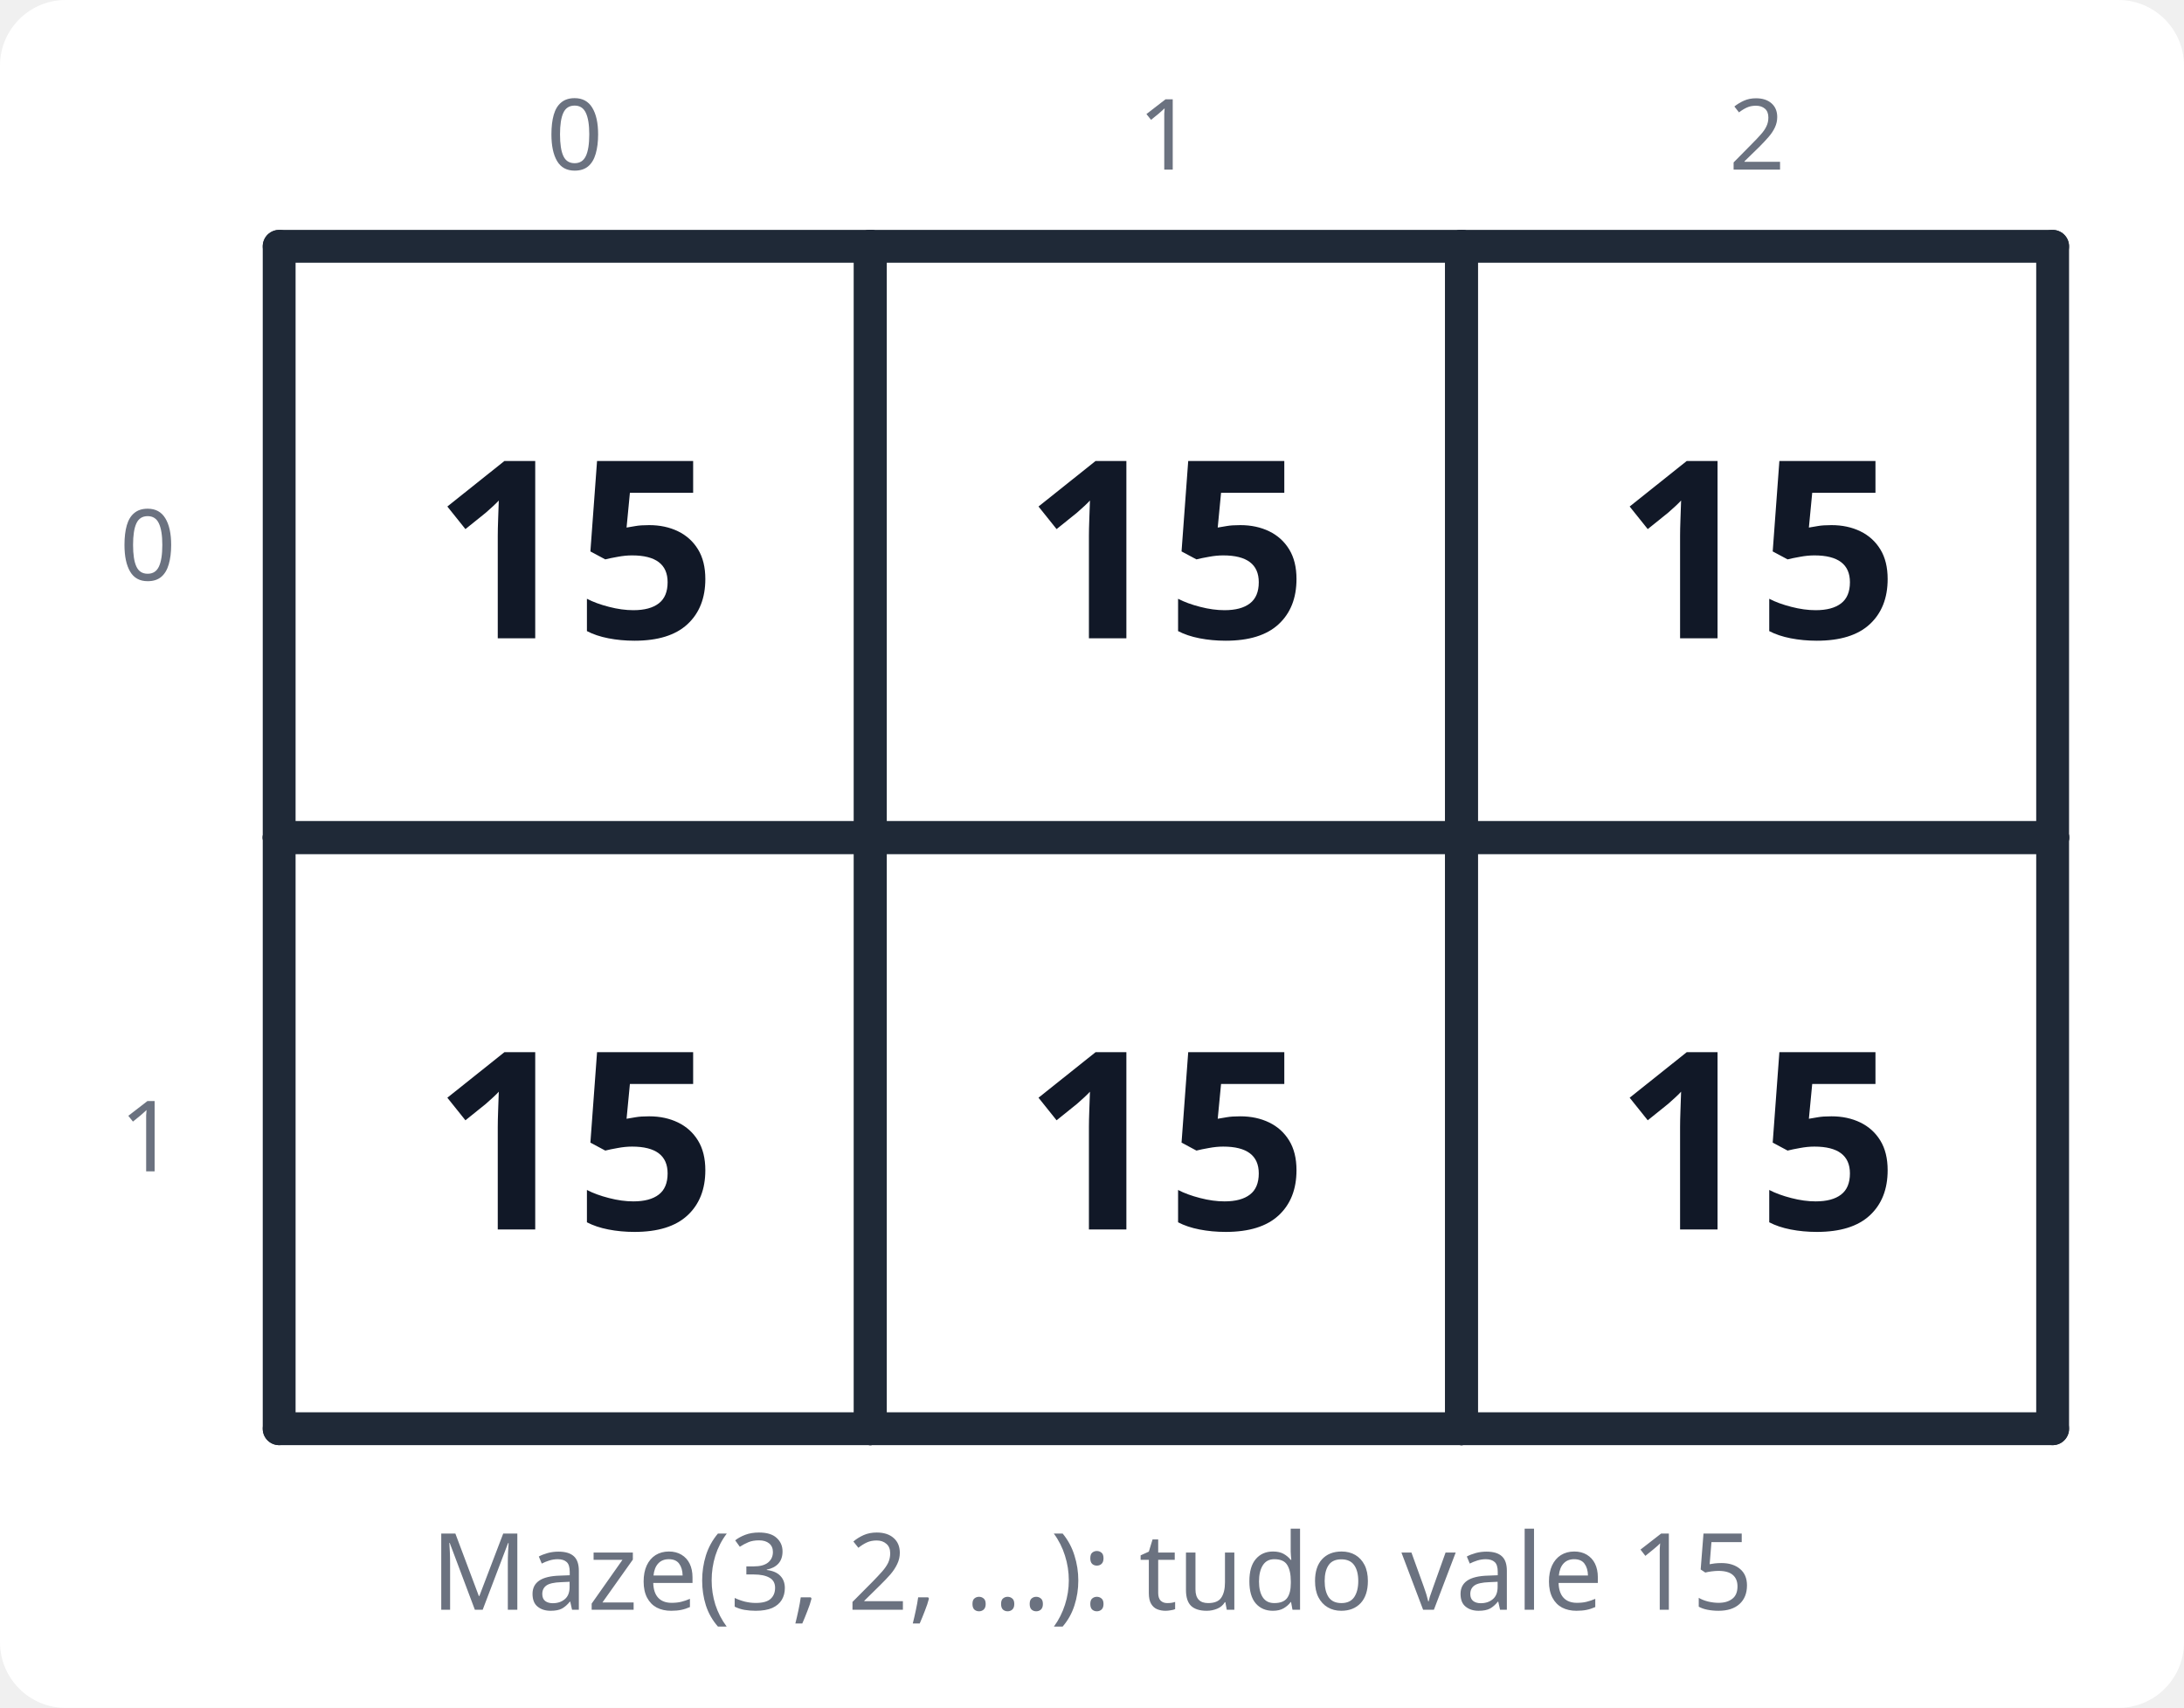
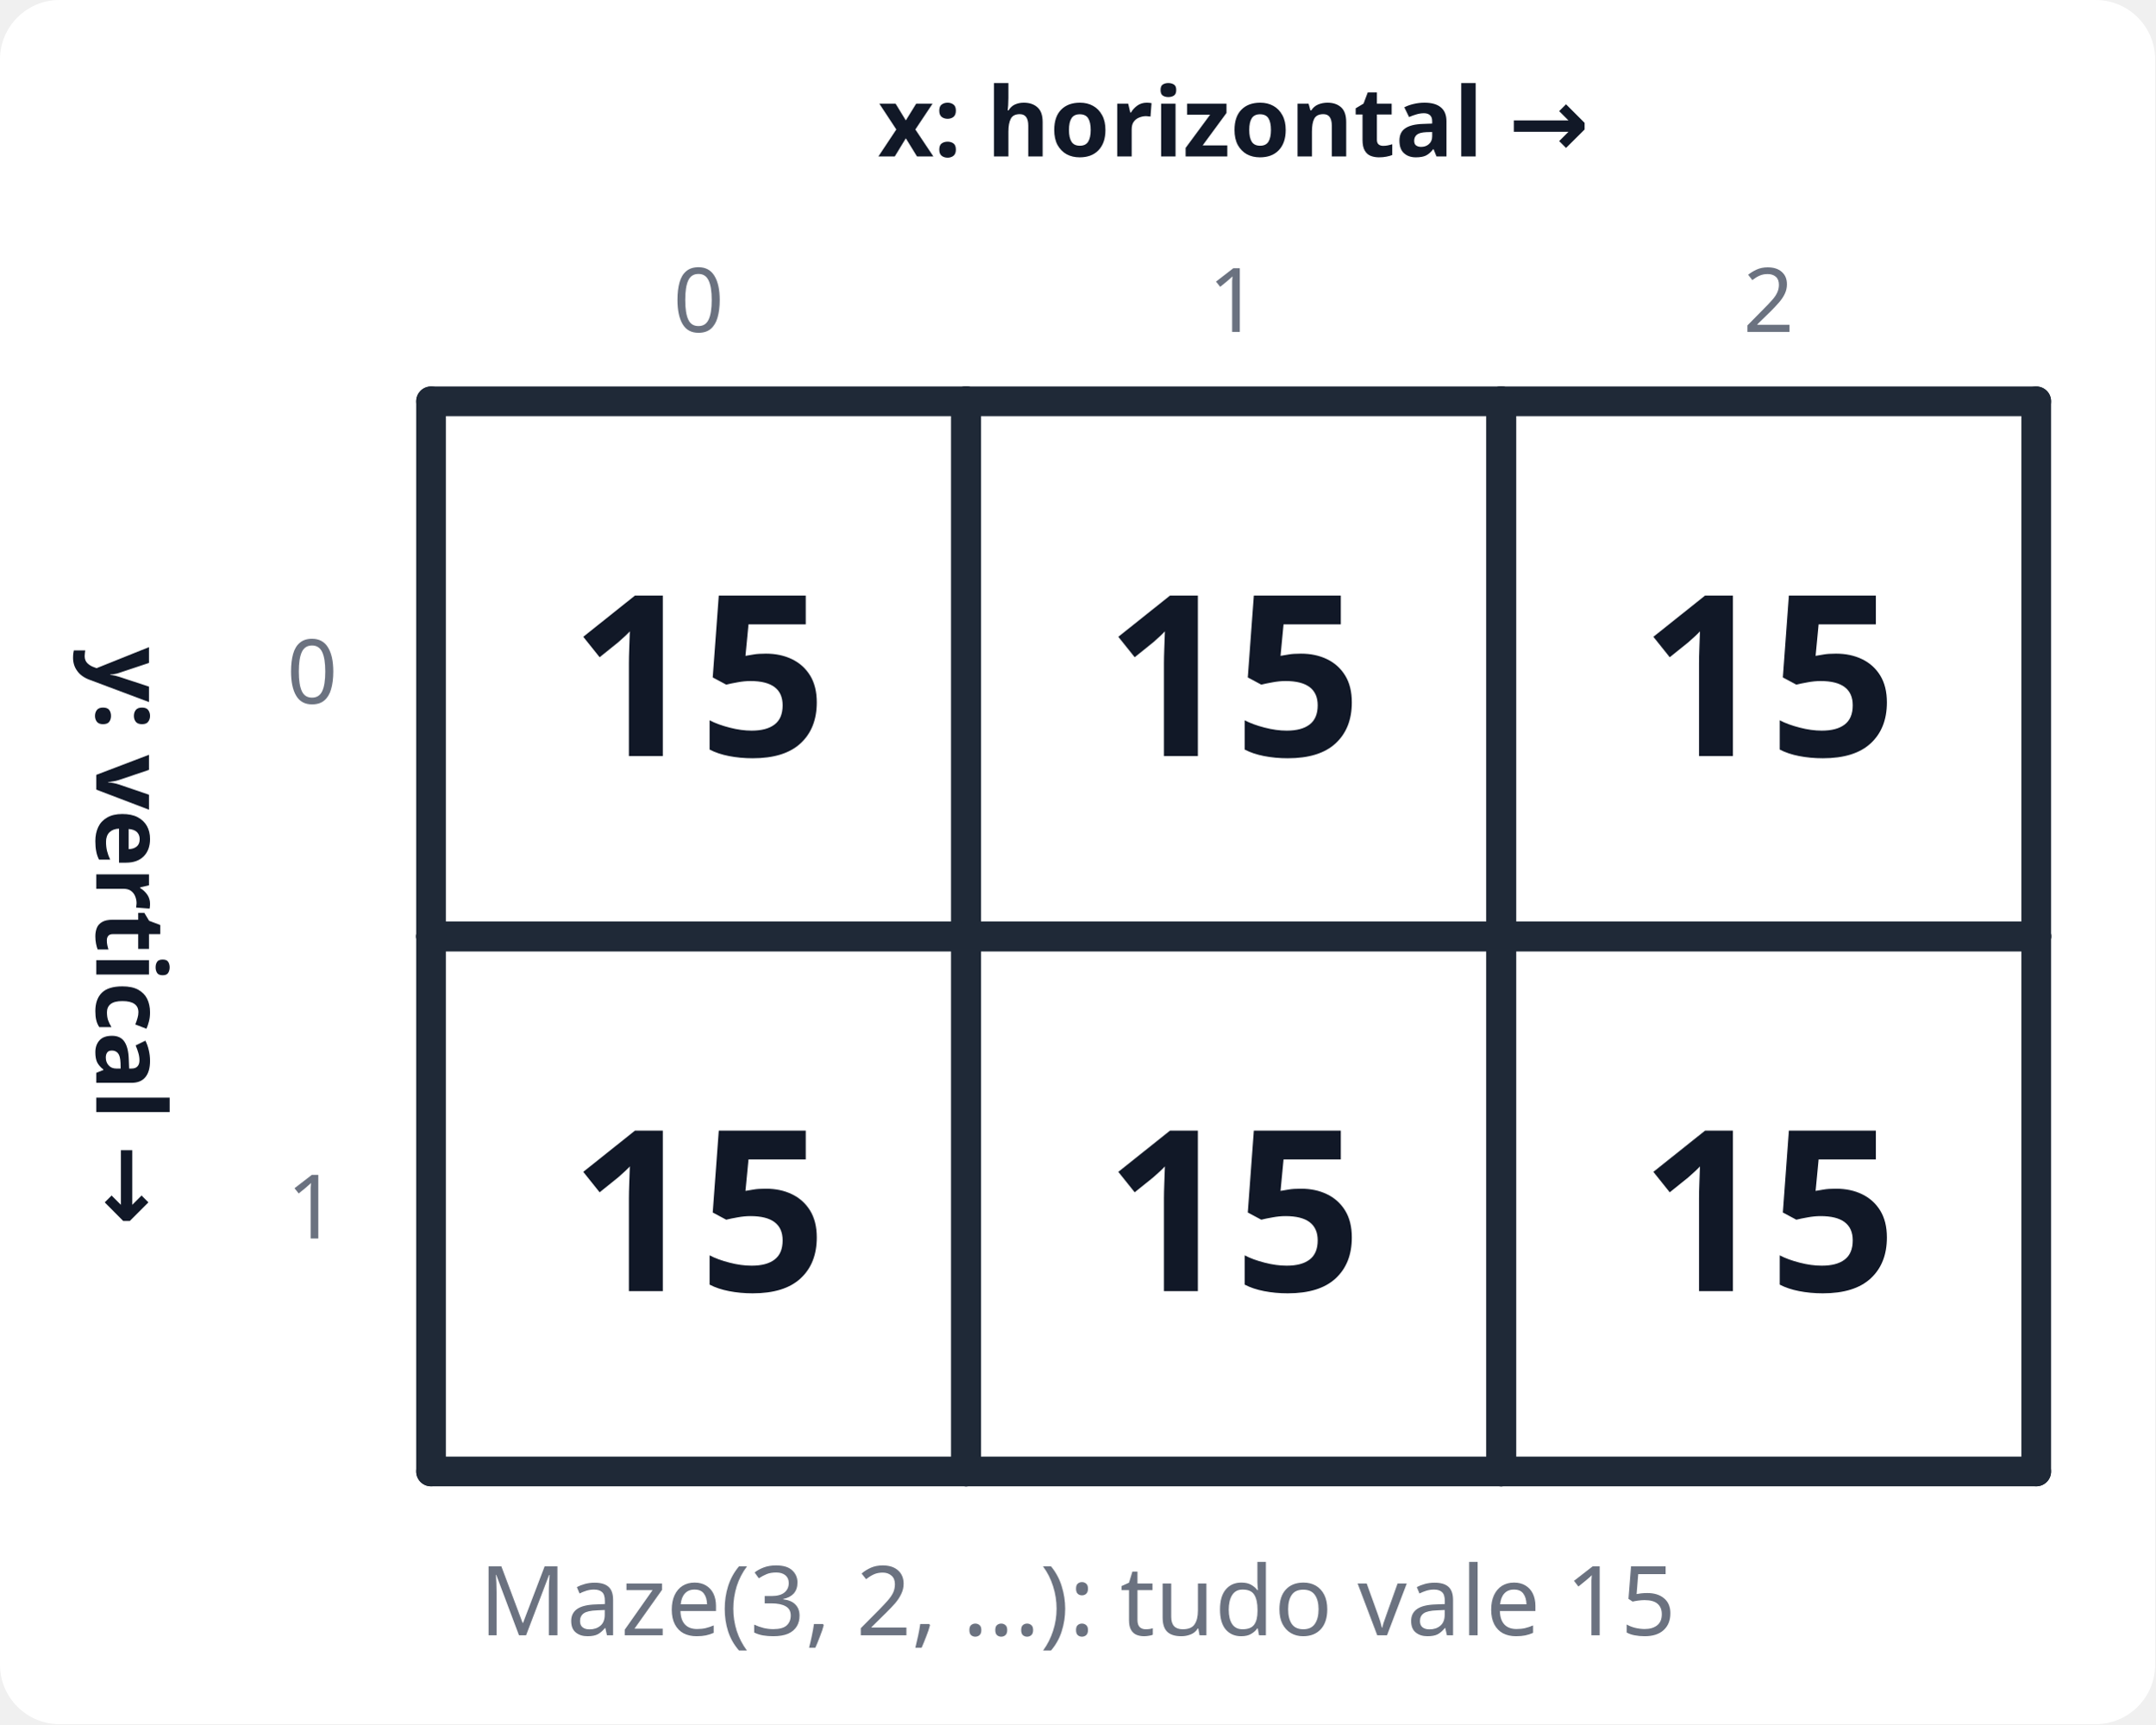
- <svg xmlns="http://www.w3.org/2000/svg" width="266" height="208" viewBox="0 0 266 208">
-   <rect width="266" height="208" fill="#ffffff" rx="8" />
-   <line x1="34" y1="30" x2="106" y2="30" stroke="#1f2937" stroke-width="4" stroke-linecap="round" />
-   <line x1="106" y1="30" x2="106" y2="102" stroke="#1f2937" stroke-width="4" stroke-linecap="round" />
-   <line x1="34" y1="102" x2="106" y2="102" stroke="#1f2937" stroke-width="4" stroke-linecap="round" />
-   <line x1="34" y1="30" x2="34" y2="102" stroke="#1f2937" stroke-width="4" stroke-linecap="round" />
-   <line x1="106" y1="30" x2="178" y2="30" stroke="#1f2937" stroke-width="4" stroke-linecap="round" />
-   <line x1="178" y1="30" x2="178" y2="102" stroke="#1f2937" stroke-width="4" stroke-linecap="round" />
-   <line x1="106" y1="102" x2="178" y2="102" stroke="#1f2937" stroke-width="4" stroke-linecap="round" />
-   <line x1="106" y1="30" x2="106" y2="102" stroke="#1f2937" stroke-width="4" stroke-linecap="round" />
-   <line x1="178" y1="30" x2="250" y2="30" stroke="#1f2937" stroke-width="4" stroke-linecap="round" />
-   <line x1="250" y1="30" x2="250" y2="102" stroke="#1f2937" stroke-width="4" stroke-linecap="round" />
-   <line x1="178" y1="102" x2="250" y2="102" stroke="#1f2937" stroke-width="4" stroke-linecap="round" />
-   <line x1="178" y1="30" x2="178" y2="102" stroke="#1f2937" stroke-width="4" stroke-linecap="round" />
-   <line x1="34" y1="102" x2="106" y2="102" stroke="#1f2937" stroke-width="4" stroke-linecap="round" />
-   <line x1="106" y1="102" x2="106" y2="174" stroke="#1f2937" stroke-width="4" stroke-linecap="round" />
-   <line x1="34" y1="174" x2="106" y2="174" stroke="#1f2937" stroke-width="4" stroke-linecap="round" />
-   <line x1="34" y1="102" x2="34" y2="174" stroke="#1f2937" stroke-width="4" stroke-linecap="round" />
-   <line x1="106" y1="102" x2="178" y2="102" stroke="#1f2937" stroke-width="4" stroke-linecap="round" />
-   <line x1="178" y1="102" x2="178" y2="174" stroke="#1f2937" stroke-width="4" stroke-linecap="round" />
-   <line x1="106" y1="174" x2="178" y2="174" stroke="#1f2937" stroke-width="4" stroke-linecap="round" />
-   <line x1="106" y1="102" x2="106" y2="174" stroke="#1f2937" stroke-width="4" stroke-linecap="round" />
-   <line x1="178" y1="102" x2="250" y2="102" stroke="#1f2937" stroke-width="4" stroke-linecap="round" />
-   <line x1="250" y1="102" x2="250" y2="174" stroke="#1f2937" stroke-width="4" stroke-linecap="round" />
-   <line x1="178" y1="174" x2="250" y2="174" stroke="#1f2937" stroke-width="4" stroke-linecap="round" />
-   <line x1="178" y1="102" x2="178" y2="174" stroke="#1f2937" stroke-width="4" stroke-linecap="round" />
-   <text x="70" y="66" font-family="ui-sans-serif, system-ui, sans-serif" font-size="30.24" font-weight="bold" fill="#111827" text-anchor="middle" dominant-baseline="central">15</text>
-   <text x="142" y="66" font-family="ui-sans-serif, system-ui, sans-serif" font-size="30.24" font-weight="bold" fill="#111827" text-anchor="middle" dominant-baseline="central">15</text>
-   <text x="214" y="66" font-family="ui-sans-serif, system-ui, sans-serif" font-size="30.24" font-weight="bold" fill="#111827" text-anchor="middle" dominant-baseline="central">15</text>
-   <text x="70" y="138" font-family="ui-sans-serif, system-ui, sans-serif" font-size="30.24" font-weight="bold" fill="#111827" text-anchor="middle" dominant-baseline="central">15</text>
-   <text x="142" y="138" font-family="ui-sans-serif, system-ui, sans-serif" font-size="30.24" font-weight="bold" fill="#111827" text-anchor="middle" dominant-baseline="central">15</text>
-   <text x="214" y="138" font-family="ui-sans-serif, system-ui, sans-serif" font-size="30.24" font-weight="bold" fill="#111827" text-anchor="middle" dominant-baseline="central">15</text>
-   <text x="70" y="16" font-family="ui-sans-serif, system-ui, sans-serif" font-size="12" font-weight="normal" fill="#6b7280" text-anchor="middle" dominant-baseline="central">0</text>
-   <text x="142" y="16" font-family="ui-sans-serif, system-ui, sans-serif" font-size="12" font-weight="normal" fill="#6b7280" text-anchor="middle" dominant-baseline="central">1</text>
-   <text x="214" y="16" font-family="ui-sans-serif, system-ui, sans-serif" font-size="12" font-weight="normal" fill="#6b7280" text-anchor="middle" dominant-baseline="central">2</text>
-   <text x="18" y="66" font-family="ui-sans-serif, system-ui, sans-serif" font-size="12" font-weight="normal" fill="#6b7280" text-anchor="middle" dominant-baseline="central">0</text>
-   <text x="18" y="138" font-family="ui-sans-serif, system-ui, sans-serif" font-size="12" font-weight="normal" fill="#6b7280" text-anchor="middle" dominant-baseline="central">1</text>
-   <text x="133" y="191" font-family="ui-sans-serif, system-ui, sans-serif" font-size="13" font-weight="normal" fill="#6b7280" text-anchor="middle" dominant-baseline="central">Maze(3, 2, ...): tudo vale 15</text>
+ <svg xmlns="http://www.w3.org/2000/svg" width="290" height="232" viewBox="0 0 290 232">
+   <rect width="290" height="232" fill="#ffffff" rx="8" />
+   <line x1="58" y1="54" x2="130" y2="54" stroke="#1f2937" stroke-width="4" stroke-linecap="round" />
+   <line x1="130" y1="54" x2="130" y2="126" stroke="#1f2937" stroke-width="4" stroke-linecap="round" />
+   <line x1="58" y1="126" x2="130" y2="126" stroke="#1f2937" stroke-width="4" stroke-linecap="round" />
+   <line x1="58" y1="54" x2="58" y2="126" stroke="#1f2937" stroke-width="4" stroke-linecap="round" />
+   <line x1="130" y1="54" x2="202" y2="54" stroke="#1f2937" stroke-width="4" stroke-linecap="round" />
+   <line x1="202" y1="54" x2="202" y2="126" stroke="#1f2937" stroke-width="4" stroke-linecap="round" />
+   <line x1="130" y1="126" x2="202" y2="126" stroke="#1f2937" stroke-width="4" stroke-linecap="round" />
+   <line x1="130" y1="54" x2="130" y2="126" stroke="#1f2937" stroke-width="4" stroke-linecap="round" />
+   <line x1="202" y1="54" x2="274" y2="54" stroke="#1f2937" stroke-width="4" stroke-linecap="round" />
+   <line x1="274" y1="54" x2="274" y2="126" stroke="#1f2937" stroke-width="4" stroke-linecap="round" />
+   <line x1="202" y1="126" x2="274" y2="126" stroke="#1f2937" stroke-width="4" stroke-linecap="round" />
+   <line x1="202" y1="54" x2="202" y2="126" stroke="#1f2937" stroke-width="4" stroke-linecap="round" />
+   <line x1="58" y1="126" x2="130" y2="126" stroke="#1f2937" stroke-width="4" stroke-linecap="round" />
+   <line x1="130" y1="126" x2="130" y2="198" stroke="#1f2937" stroke-width="4" stroke-linecap="round" />
+   <line x1="58" y1="198" x2="130" y2="198" stroke="#1f2937" stroke-width="4" stroke-linecap="round" />
+   <line x1="58" y1="126" x2="58" y2="198" stroke="#1f2937" stroke-width="4" stroke-linecap="round" />
+   <line x1="130" y1="126" x2="202" y2="126" stroke="#1f2937" stroke-width="4" stroke-linecap="round" />
+   <line x1="202" y1="126" x2="202" y2="198" stroke="#1f2937" stroke-width="4" stroke-linecap="round" />
+   <line x1="130" y1="198" x2="202" y2="198" stroke="#1f2937" stroke-width="4" stroke-linecap="round" />
+   <line x1="130" y1="126" x2="130" y2="198" stroke="#1f2937" stroke-width="4" stroke-linecap="round" />
+   <line x1="202" y1="126" x2="274" y2="126" stroke="#1f2937" stroke-width="4" stroke-linecap="round" />
+   <line x1="274" y1="126" x2="274" y2="198" stroke="#1f2937" stroke-width="4" stroke-linecap="round" />
+   <line x1="202" y1="198" x2="274" y2="198" stroke="#1f2937" stroke-width="4" stroke-linecap="round" />
+   <line x1="202" y1="126" x2="202" y2="198" stroke="#1f2937" stroke-width="4" stroke-linecap="round" />
+   <text x="94" y="90" font-family="ui-sans-serif, system-ui, sans-serif" font-size="30.24" font-weight="bold" fill="#111827" text-anchor="middle" dominant-baseline="central">15</text>
+   <text x="166" y="90" font-family="ui-sans-serif, system-ui, sans-serif" font-size="30.24" font-weight="bold" fill="#111827" text-anchor="middle" dominant-baseline="central">15</text>
+   <text x="238" y="90" font-family="ui-sans-serif, system-ui, sans-serif" font-size="30.24" font-weight="bold" fill="#111827" text-anchor="middle" dominant-baseline="central">15</text>
+   <text x="94" y="162" font-family="ui-sans-serif, system-ui, sans-serif" font-size="30.24" font-weight="bold" fill="#111827" text-anchor="middle" dominant-baseline="central">15</text>
+   <text x="166" y="162" font-family="ui-sans-serif, system-ui, sans-serif" font-size="30.24" font-weight="bold" fill="#111827" text-anchor="middle" dominant-baseline="central">15</text>
+   <text x="238" y="162" font-family="ui-sans-serif, system-ui, sans-serif" font-size="30.24" font-weight="bold" fill="#111827" text-anchor="middle" dominant-baseline="central">15</text>
+   <text x="94" y="40" font-family="ui-sans-serif, system-ui, sans-serif" font-size="12" font-weight="normal" fill="#6b7280" text-anchor="middle" dominant-baseline="central">0</text>
+   <text x="166" y="40" font-family="ui-sans-serif, system-ui, sans-serif" font-size="12" font-weight="normal" fill="#6b7280" text-anchor="middle" dominant-baseline="central">1</text>
+   <text x="238" y="40" font-family="ui-sans-serif, system-ui, sans-serif" font-size="12" font-weight="normal" fill="#6b7280" text-anchor="middle" dominant-baseline="central">2</text>
+   <text x="42" y="90" font-family="ui-sans-serif, system-ui, sans-serif" font-size="12" font-weight="normal" fill="#6b7280" text-anchor="middle" dominant-baseline="central">0</text>
+   <text x="42" y="162" font-family="ui-sans-serif, system-ui, sans-serif" font-size="12" font-weight="normal" fill="#6b7280" text-anchor="middle" dominant-baseline="central">1</text>
+   <text x="166" y="16" font-family="ui-sans-serif, system-ui, sans-serif" font-size="13" font-weight="bold" fill="#111827" text-anchor="middle" dominant-baseline="central">x: horizontal →</text>
+   <g transform="rotate(90 18 126)">
+     <text x="18" y="126" font-family="ui-sans-serif, system-ui, sans-serif" font-size="13" font-weight="bold" fill="#111827" text-anchor="middle" dominant-baseline="central">y: vertical →</text>
+   </g>
+   <text x="145" y="215" font-family="ui-sans-serif, system-ui, sans-serif" font-size="13" font-weight="normal" fill="#6b7280" text-anchor="middle" dominant-baseline="central">Maze(3, 2, ...): tudo vale 15</text>
</svg>
